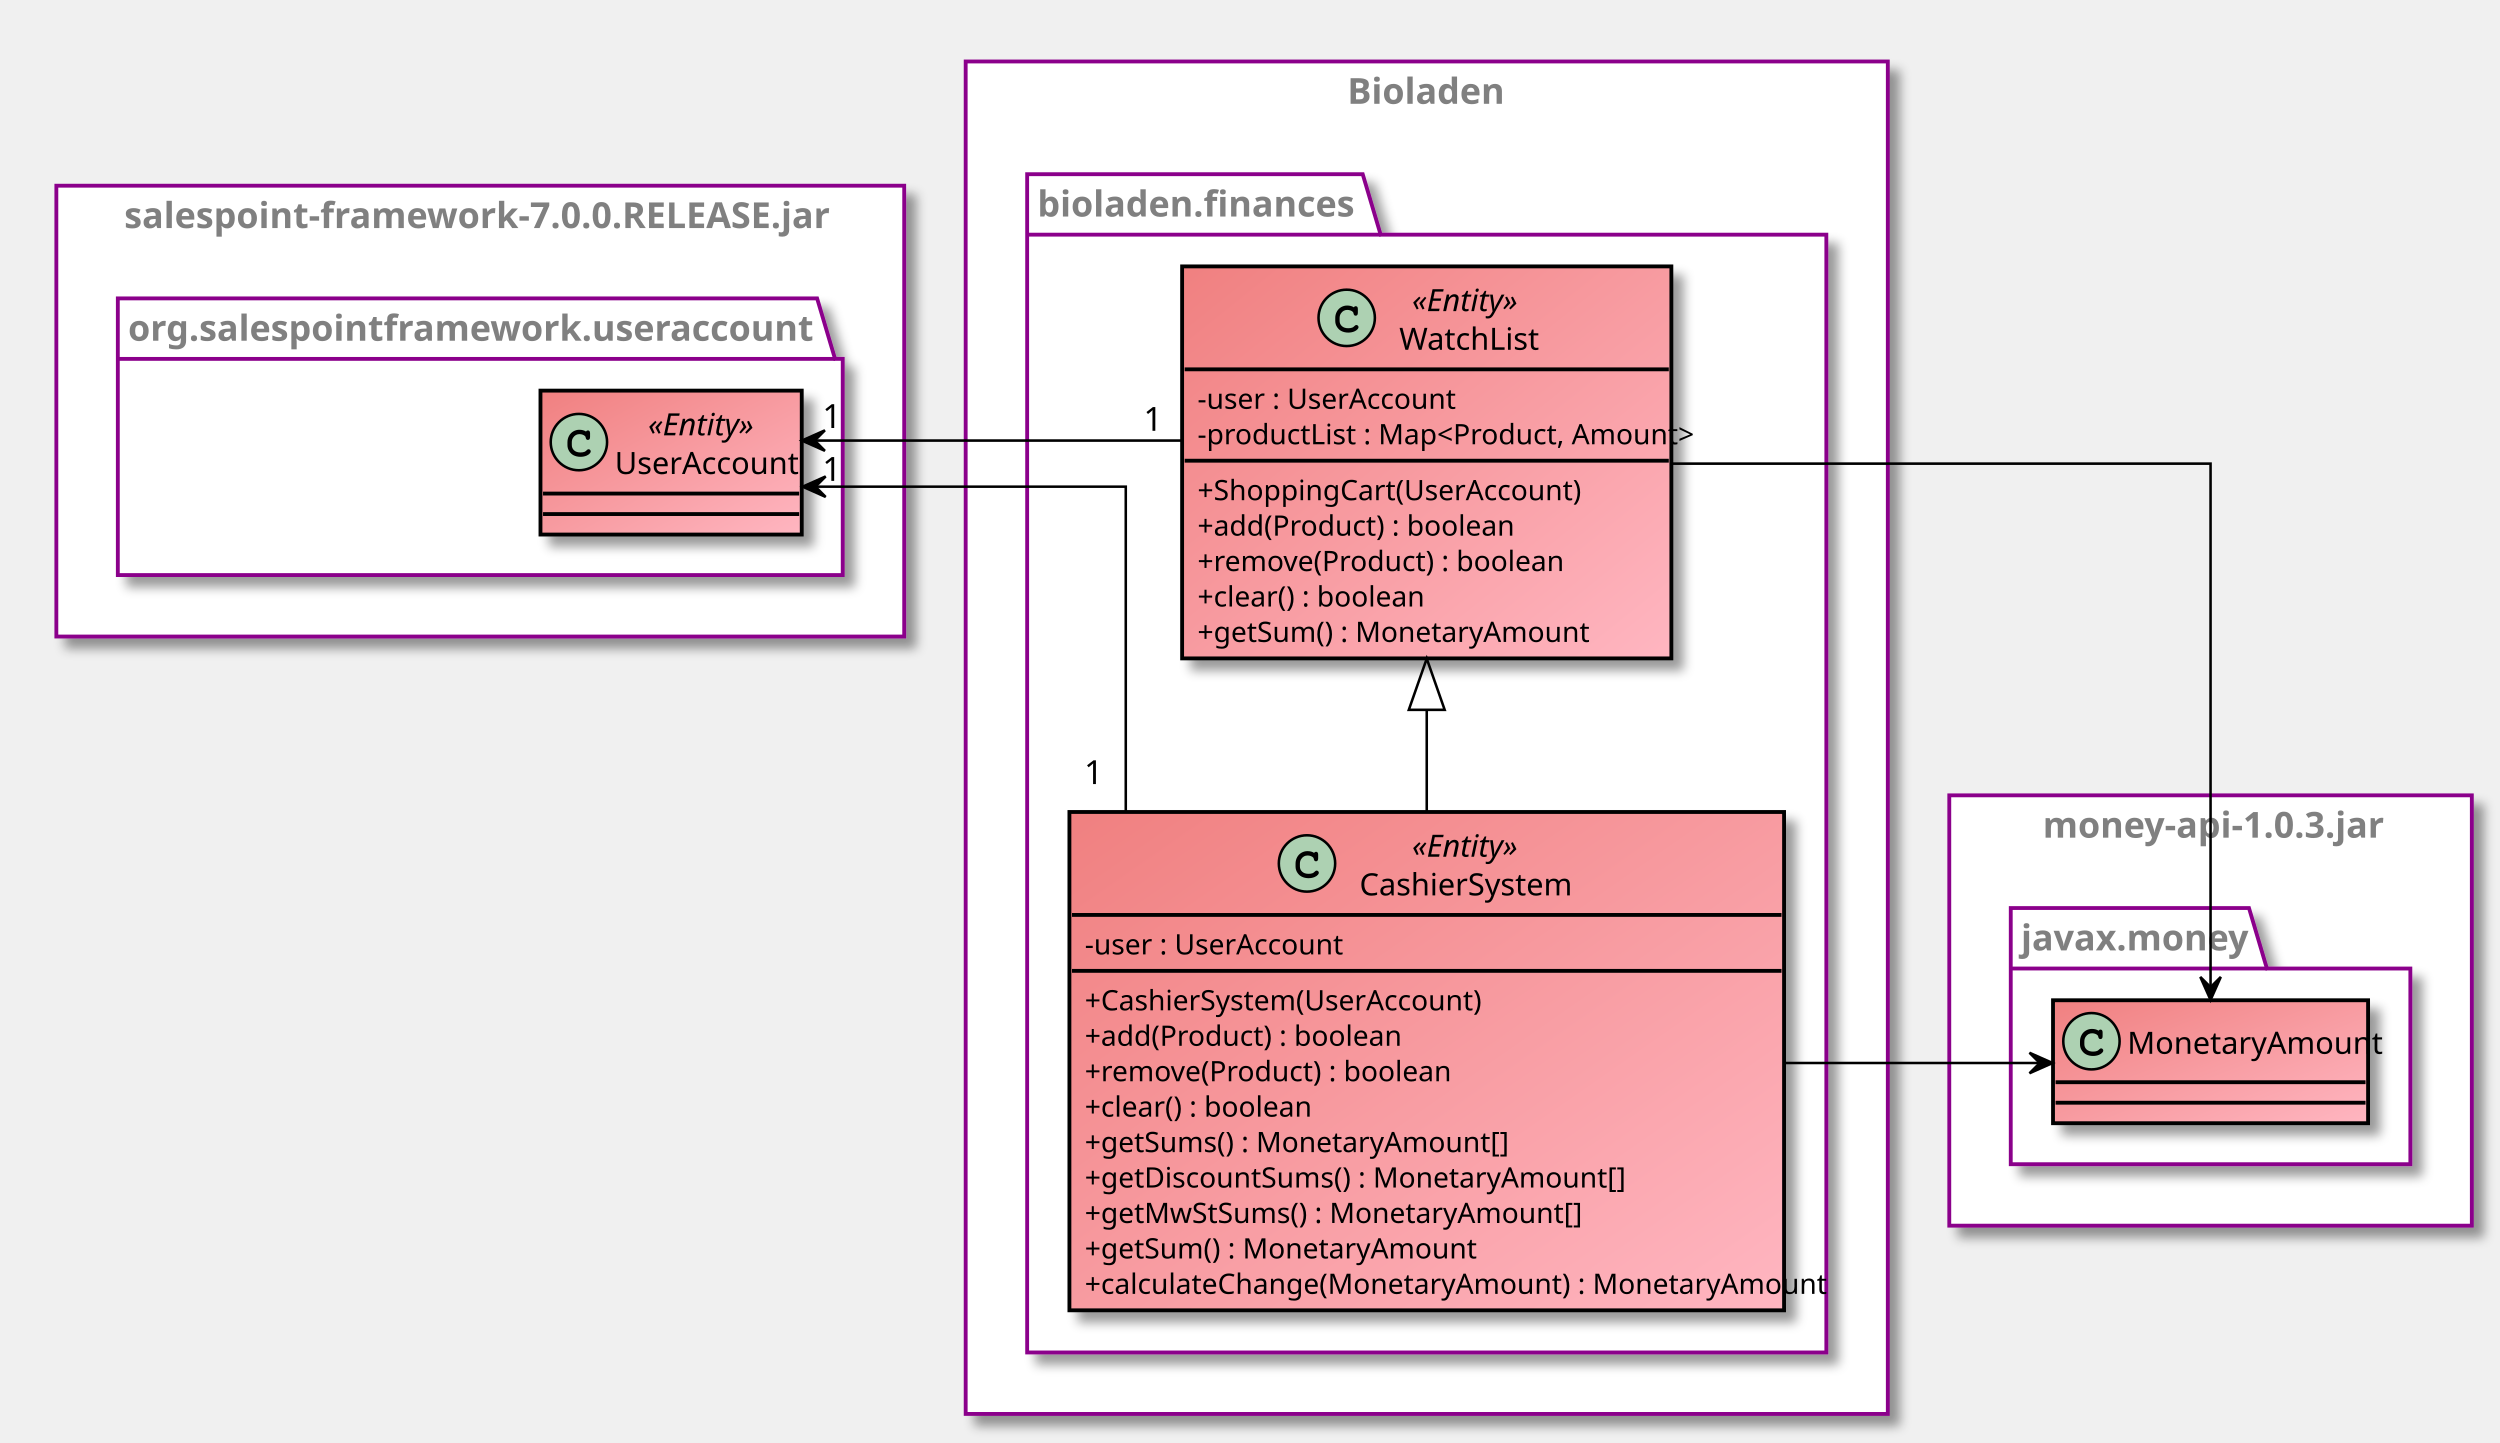
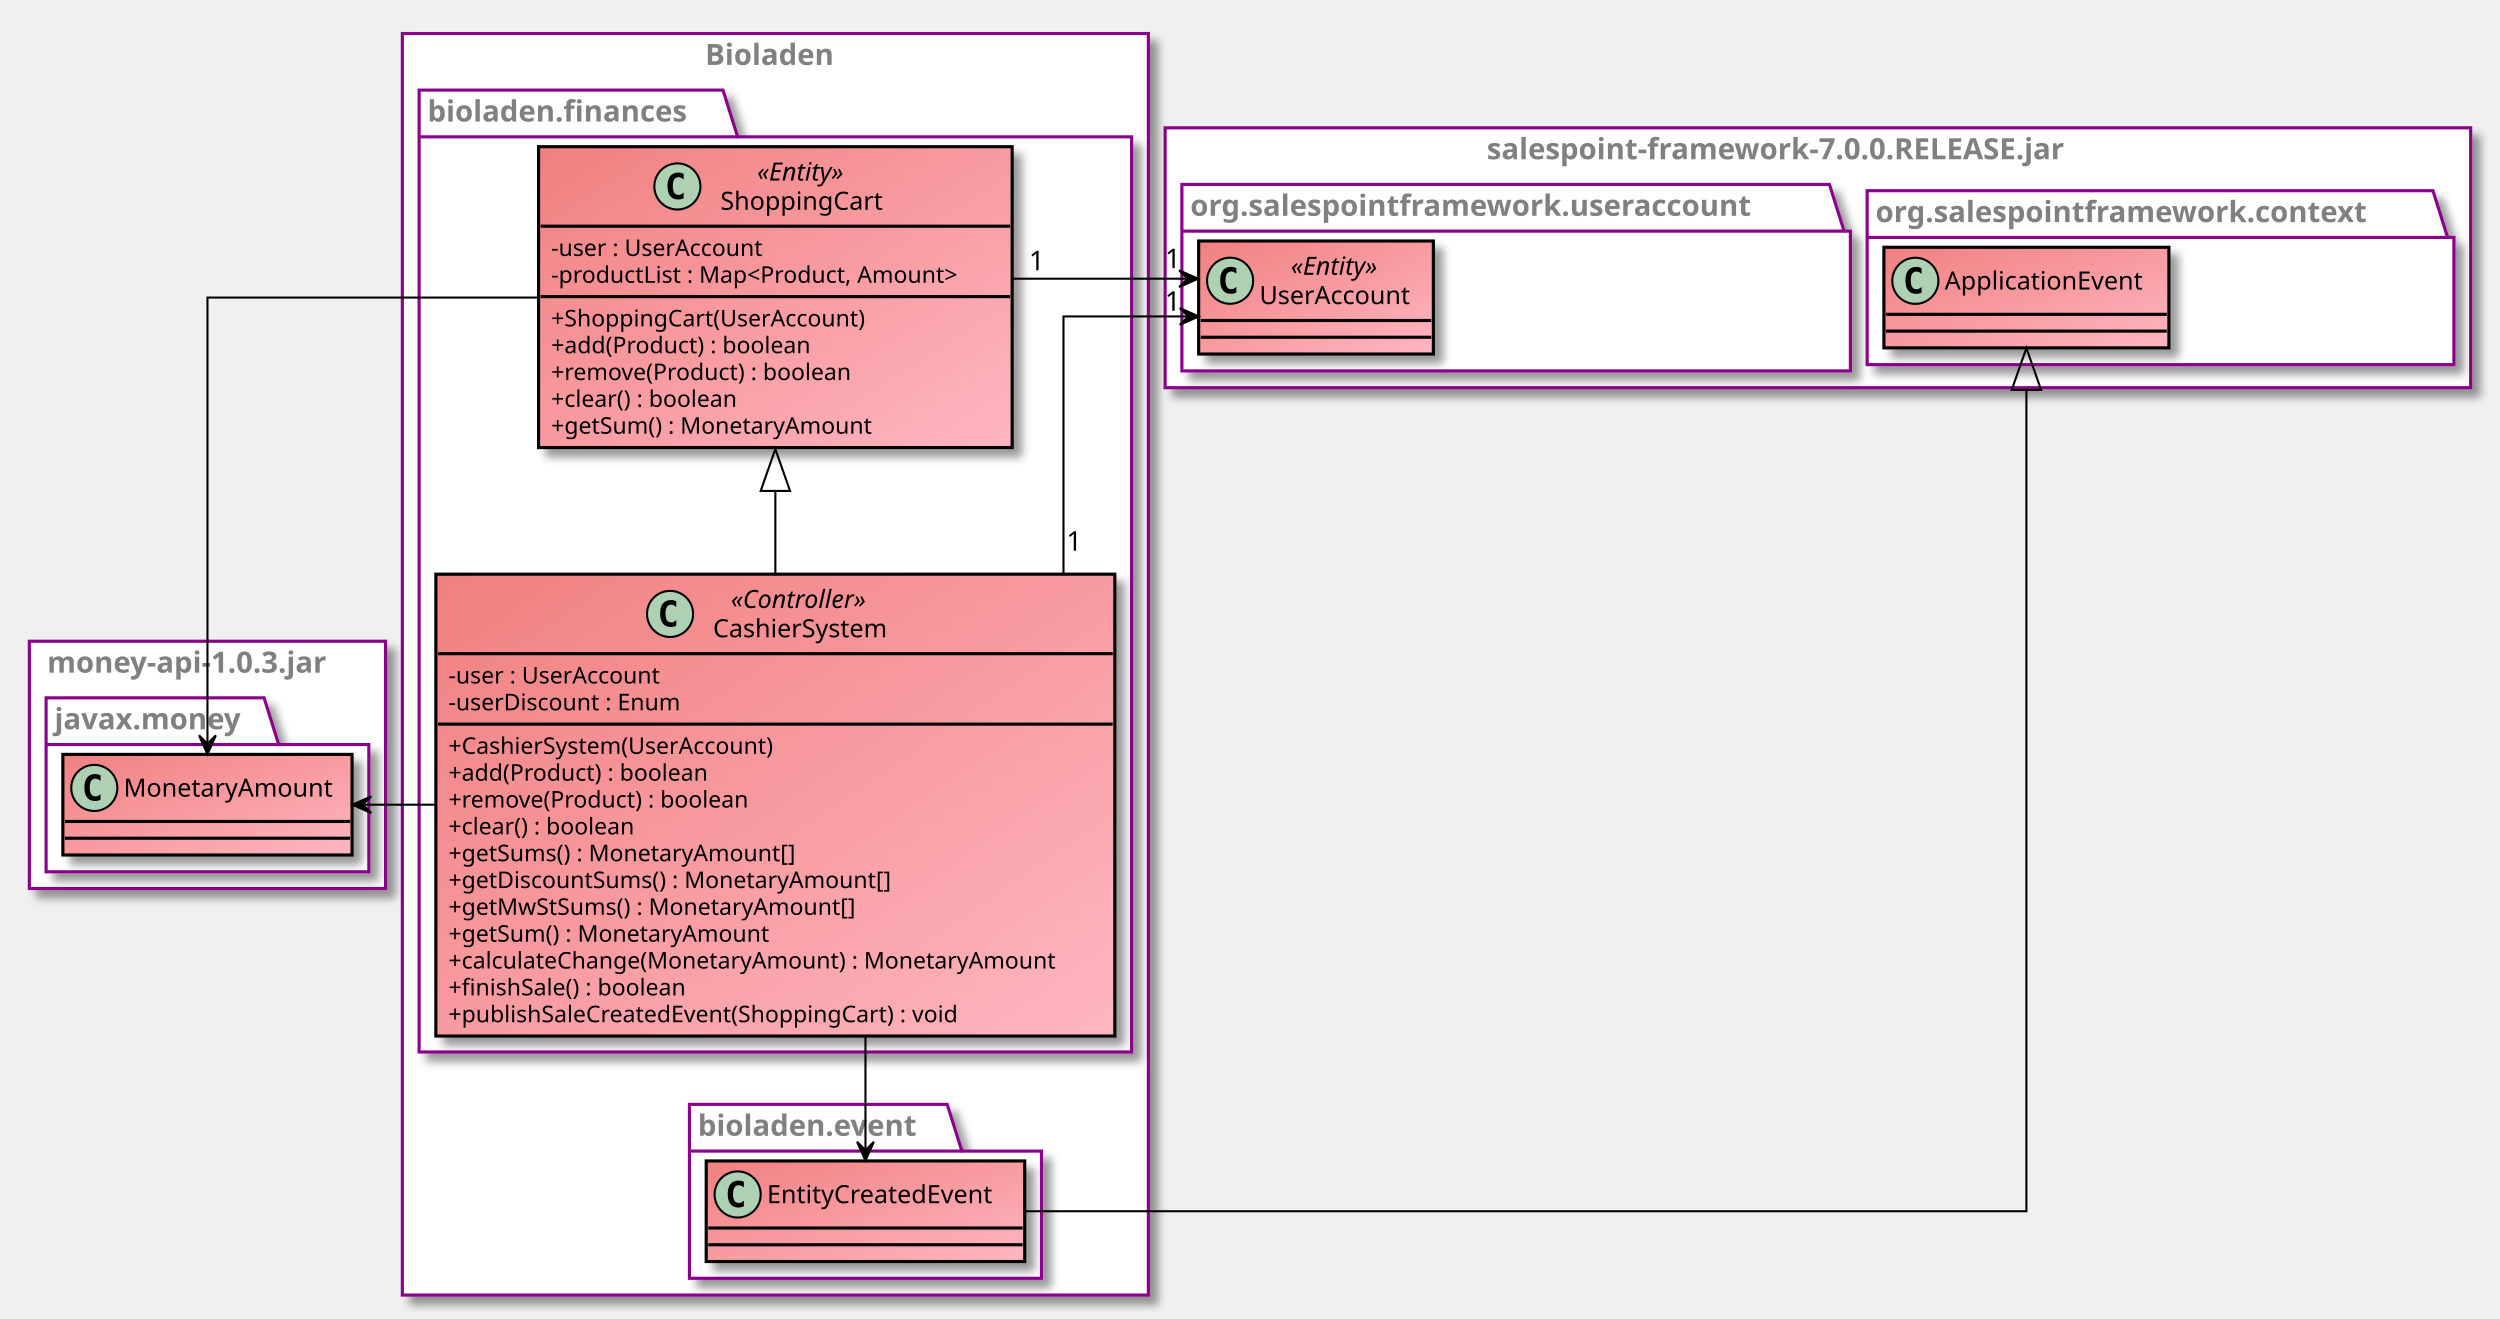
- <svg xmlns="http://www.w3.org/2000/svg" contentScriptType="application/ecmascript" contentStyleType="text/css" height="563px" preserveAspectRatio="none" style="width:976px;height:563px;" version="1.1" viewBox="0 0 976 563" width="976px" zoomAndPan="magnify">
+ <svg xmlns="http://www.w3.org/2000/svg" contentScriptType="application/ecmascript" contentStyleType="text/css" height="629px" preserveAspectRatio="none" style="width:1193px;height:629px;" version="1.1" viewBox="0 0 1193 629" width="1193px" zoomAndPan="magnify">
  <defs>
-     <filter height="300%" id="flthelkgwpim9" width="300%" x="-1" y="-1">
+     <filter height="300%" id="f1gzuunh2lxez5" width="300%" x="-1" y="-1">
      <feGaussianBlur result="blurOut" stdDeviation="2.0" />
      <feColorMatrix in="blurOut" result="blurOut2" type="matrix" values="0 0 0 0 0 0 0 0 0 0 0 0 0 0 0 0 0 0 .4 0" />
      <feOffset dx="4.0" dy="4.0" in="blurOut2" result="blurOut3" />
      <feBlend in="SourceGraphic" in2="blurOut3" mode="normal" />
    </filter>
-     <linearGradient id="glthelkgwpim90" x1="0%" x2="100%" y1="0%" y2="100%">
+     <linearGradient id="g1gzuunh2lxez50" x1="0%" x2="100%" y1="0%" y2="100%">
      <stop offset="0%" stop-color="#F08080" />
      <stop offset="100%" stop-color="#FFB6C1" />
    </linearGradient>
  </defs>
  <g>
-     <rect fill="#FFFFFF" filter="url(#flthelkgwpim9)" height="528" style="stroke: #8B008B; stroke-width: 1.5;" width="360" x="377" y="24" />
-     <text fill="#808080" font-family="sans-serif" font-size="14" font-weight="bold" lengthAdjust="spacingAndGlyphs" textLength="62" x="526" y="40.533">Bioladen</text>
-     <polygon fill="#FFFFFF" filter="url(#flthelkgwpim9)" points="401,68,532,68,539,91.609,713,91.609,713,528,401,528,401,68" style="stroke: #8B008B; stroke-width: 1.5;" />
-     <line style="stroke: #8B008B; stroke-width: 1.5;" x1="401" x2="539" y1="91.609" y2="91.609" />
-     <text fill="#808080" font-family="sans-serif" font-size="14" font-weight="bold" lengthAdjust="spacingAndGlyphs" textLength="125" x="405" y="84.533">bioladen.finances</text>
-     <rect fill="#FFFFFF" filter="url(#flthelkgwpim9)" height="168" style="stroke: #8B008B; stroke-width: 1.5;" width="204" x="761" y="310.5" />
-     <text fill="#808080" font-family="sans-serif" font-size="14" font-weight="bold" lengthAdjust="spacingAndGlyphs" textLength="131" x="797.5" y="327.033">money-api-1.0.3.jar</text>
-     <polygon fill="#FFFFFF" filter="url(#flthelkgwpim9)" points="785,354.5,878,354.5,885,378.109,941,378.109,941,454.5,785,454.5,785,354.5" style="stroke: #8B008B; stroke-width: 1.5;" />
-     <line style="stroke: #8B008B; stroke-width: 1.5;" x1="785" x2="885" y1="378.109" y2="378.109" />
-     <text fill="#808080" font-family="sans-serif" font-size="14" font-weight="bold" lengthAdjust="spacingAndGlyphs" textLength="87" x="789" y="371.033">javax.money</text>
-     <rect fill="#FFFFFF" filter="url(#flthelkgwpim9)" height="176" style="stroke: #8B008B; stroke-width: 1.5;" width="331" x="22" y="72.5" />
-     <text fill="#808080" font-family="sans-serif" font-size="14" font-weight="bold" lengthAdjust="spacingAndGlyphs" textLength="278" x="48.5" y="89.033">salespoint-framework-7.0.0.RELEASE.jar</text>
-     <polygon fill="#FFFFFF" filter="url(#flthelkgwpim9)" points="46,116.5,319,116.5,326,140.109,329,140.109,329,224.5,46,224.5,46,116.5" style="stroke: #8B008B; stroke-width: 1.5;" />
-     <line style="stroke: #8B008B; stroke-width: 1.5;" x1="46" x2="326" y1="140.109" y2="140.109" />
-     <text fill="#808080" font-family="sans-serif" font-size="14" font-weight="bold" lengthAdjust="spacingAndGlyphs" textLength="267" x="50" y="133.033">org.salespointframework.useraccount</text>
-     <rect fill="url(#glthelkgwpim90)" filter="url(#flthelkgwpim9)" height="194.547" id="bioladen.finances.CashierSystem" style="stroke: #000000; stroke-width: 1.5;" width="279" x="417.5" y="317" />
-     <ellipse cx="510.25" cy="337.094" fill="#ADD1B2" rx="11" ry="11" style="stroke: #000000; stroke-width: 1.0;" />
-     <path d="M513.016,332.969 Q513.172,332.75 513.359,332.641 Q513.547,332.531 513.766,332.531 Q514.141,332.531 514.375,332.789 Q514.609,333.047 514.609,333.656 L514.609,335.109 Q514.609,335.719 514.375,335.984 Q514.141,336.25 513.766,336.25 Q513.422,336.25 513.219,336.047 Q513.016,335.859 512.906,335.344 Q512.859,334.984 512.672,334.797 Q512.344,334.422 511.734,334.203 Q511.125,333.984 510.5,333.984 Q509.734,333.984 509.102,334.312 Q508.469,334.641 507.977,335.391 Q507.484,336.141 507.484,337.172 L507.484,338.266 Q507.484,339.5 508.375,340.32 Q509.266,341.141 510.859,341.141 Q511.797,341.141 512.453,340.891 Q512.844,340.734 513.266,340.297 Q513.531,340.031 513.68,339.953 Q513.828,339.875 514.031,339.875 Q514.359,339.875 514.617,340.133 Q514.875,340.391 514.875,340.734 Q514.875,341.078 514.531,341.484 Q514.031,342.062 513.234,342.391 Q512.156,342.844 510.859,342.844 Q509.344,342.844 508.141,342.219 Q507.156,341.719 506.469,340.648 Q505.781,339.578 505.781,338.297 L505.781,337.141 Q505.781,335.812 506.398,334.664 Q507.016,333.516 508.109,332.898 Q509.203,332.281 510.438,332.281 Q511.172,332.281 511.82,332.445 Q512.469,332.609 513.016,332.969 Z " />
-     <text fill="#000000" font-family="sans-serif" font-size="12" font-style="italic" lengthAdjust="spacingAndGlyphs" textLength="44" x="551.25" y="334.457">«Entity»</text>
-     <text fill="#000000" font-family="sans-serif" font-size="12" lengthAdjust="spacingAndGlyphs" textLength="85" x="530.75" y="349.551">CashierSystem</text>
-     <line style="stroke: #000000; stroke-width: 1.5;" x1="418.5" x2="695.5" y1="357.188" y2="357.188" />
-     <text fill="#000000" font-family="sans-serif" font-size="11" lengthAdjust="spacingAndGlyphs" textLength="99" x="423.5" y="372.606">-user : UserAccount</text>
-     <line style="stroke: #000000; stroke-width: 1.5;" x1="418.5" x2="695.5" y1="379.023" y2="379.023" />
-     <text fill="#000000" font-family="sans-serif" font-size="11" lengthAdjust="spacingAndGlyphs" textLength="151" x="423.5" y="394.442">+CashierSystem(UserAccount)</text>
-     <text fill="#000000" font-family="sans-serif" font-size="11" lengthAdjust="spacingAndGlyphs" textLength="116" x="423.5" y="408.278">+add(Product) : boolean</text>
-     <text fill="#000000" font-family="sans-serif" font-size="11" lengthAdjust="spacingAndGlyphs" textLength="134" x="423.5" y="422.114">+remove(Product) : boolean</text>
-     <text fill="#000000" font-family="sans-serif" font-size="11" lengthAdjust="spacingAndGlyphs" textLength="85" x="423.5" y="435.95">+clear() : boolean</text>
-     <text fill="#000000" font-family="sans-serif" font-size="11" lengthAdjust="spacingAndGlyphs" textLength="153" x="423.5" y="449.786">+getSums() : MonetaryAmount[]</text>
-     <text fill="#000000" font-family="sans-serif" font-size="11" lengthAdjust="spacingAndGlyphs" textLength="195" x="423.5" y="463.622">+getDiscountSums() : MonetaryAmount[]</text>
-     <text fill="#000000" font-family="sans-serif" font-size="11" lengthAdjust="spacingAndGlyphs" textLength="181" x="423.5" y="477.458">+getMwStSums() : MonetaryAmount[]</text>
-     <text fill="#000000" font-family="sans-serif" font-size="11" lengthAdjust="spacingAndGlyphs" textLength="141" x="423.5" y="491.294">+getSum() : MonetaryAmount</text>
-     <text fill="#000000" font-family="sans-serif" font-size="11" lengthAdjust="spacingAndGlyphs" textLength="267" x="423.5" y="505.13">+calculateChange(MonetaryAmount) : MonetaryAmount</text>
-     <rect fill="url(#glthelkgwpim90)" filter="url(#flthelkgwpim9)" height="153.039" id="bioladen.finances.WatchList" style="stroke: #000000; stroke-width: 1.5;" width="191" x="461.5" y="104" />
-     <ellipse cx="525.75" cy="124.094" fill="#ADD1B2" rx="11" ry="11" style="stroke: #000000; stroke-width: 1.0;" />
-     <path d="M528.516,119.969 Q528.672,119.75 528.859,119.641 Q529.047,119.531 529.266,119.531 Q529.641,119.531 529.875,119.789 Q530.109,120.047 530.109,120.656 L530.109,122.109 Q530.109,122.719 529.875,122.984 Q529.641,123.25 529.266,123.25 Q528.922,123.25 528.719,123.047 Q528.516,122.859 528.406,122.344 Q528.359,121.984 528.172,121.797 Q527.844,121.422 527.234,121.203 Q526.625,120.984 526,120.984 Q525.234,120.984 524.602,121.312 Q523.969,121.641 523.477,122.391 Q522.984,123.141 522.984,124.172 L522.984,125.266 Q522.984,126.5 523.875,127.32 Q524.766,128.141 526.359,128.141 Q527.297,128.141 527.953,127.891 Q528.344,127.734 528.766,127.297 Q529.031,127.031 529.18,126.953 Q529.328,126.875 529.531,126.875 Q529.859,126.875 530.117,127.133 Q530.375,127.391 530.375,127.734 Q530.375,128.078 530.031,128.484 Q529.531,129.062 528.734,129.391 Q527.656,129.844 526.359,129.844 Q524.844,129.844 523.641,129.219 Q522.656,128.719 521.969,127.648 Q521.281,126.578 521.281,125.297 L521.281,124.141 Q521.281,122.812 521.898,121.664 Q522.516,120.516 523.609,119.898 Q524.703,119.281 525.938,119.281 Q526.672,119.281 527.32,119.445 Q527.969,119.609 528.516,119.969 Z " />
-     <text fill="#000000" font-family="sans-serif" font-size="12" font-style="italic" lengthAdjust="spacingAndGlyphs" textLength="44" x="551.25" y="121.457">«Entity»</text>
-     <text fill="#000000" font-family="sans-serif" font-size="12" lengthAdjust="spacingAndGlyphs" textLength="54" x="546.25" y="136.551">WatchList</text>
-     <line style="stroke: #000000; stroke-width: 1.5;" x1="462.5" x2="651.5" y1="144.188" y2="144.188" />
-     <text fill="#000000" font-family="sans-serif" font-size="11" lengthAdjust="spacingAndGlyphs" textLength="99" x="467.5" y="159.606">-user : UserAccount</text>
-     <text fill="#000000" font-family="sans-serif" font-size="11" lengthAdjust="spacingAndGlyphs" textLength="179" x="467.5" y="173.442">-productList : Map&lt;Product, Amount&gt;</text>
-     <line style="stroke: #000000; stroke-width: 1.5;" x1="462.5" x2="651.5" y1="179.859" y2="179.859" />
-     <text fill="#000000" font-family="sans-serif" font-size="11" lengthAdjust="spacingAndGlyphs" textLength="143" x="467.5" y="195.278">+ShoppingCart(UserAccount)</text>
-     <text fill="#000000" font-family="sans-serif" font-size="11" lengthAdjust="spacingAndGlyphs" textLength="116" x="467.5" y="209.114">+add(Product) : boolean</text>
-     <text fill="#000000" font-family="sans-serif" font-size="11" lengthAdjust="spacingAndGlyphs" textLength="134" x="467.5" y="222.95">+remove(Product) : boolean</text>
-     <text fill="#000000" font-family="sans-serif" font-size="11" lengthAdjust="spacingAndGlyphs" textLength="85" x="467.5" y="236.786">+clear() : boolean</text>
-     <text fill="#000000" font-family="sans-serif" font-size="11" lengthAdjust="spacingAndGlyphs" textLength="141" x="467.5" y="250.622">+getSum() : MonetaryAmount</text>
-     <rect fill="url(#glthelkgwpim90)" filter="url(#flthelkgwpim9)" height="48" id="javax.money.MonetaryAmount" style="stroke: #000000; stroke-width: 1.5;" width="123" x="801.5" y="390.5" />
-     <ellipse cx="816.5" cy="406.5" fill="#ADD1B2" rx="11" ry="11" style="stroke: #000000; stroke-width: 1.0;" />
-     <path d="M819.266,402.375 Q819.422,402.156 819.609,402.047 Q819.797,401.938 820.016,401.938 Q820.391,401.938 820.625,402.195 Q820.859,402.453 820.859,403.062 L820.859,404.516 Q820.859,405.125 820.625,405.391 Q820.391,405.656 820.016,405.656 Q819.672,405.656 819.469,405.453 Q819.266,405.266 819.156,404.75 Q819.109,404.391 818.922,404.203 Q818.594,403.828 817.984,403.609 Q817.375,403.391 816.75,403.391 Q815.984,403.391 815.352,403.719 Q814.719,404.047 814.227,404.797 Q813.734,405.547 813.734,406.578 L813.734,407.672 Q813.734,408.906 814.625,409.727 Q815.516,410.547 817.109,410.547 Q818.047,410.547 818.703,410.297 Q819.094,410.141 819.516,409.703 Q819.781,409.438 819.93,409.359 Q820.078,409.281 820.281,409.281 Q820.609,409.281 820.867,409.539 Q821.125,409.797 821.125,410.141 Q821.125,410.484 820.781,410.891 Q820.281,411.469 819.484,411.797 Q818.406,412.25 817.109,412.25 Q815.594,412.25 814.391,411.625 Q813.406,411.125 812.719,410.055 Q812.031,408.984 812.031,407.703 L812.031,406.547 Q812.031,405.219 812.648,404.07 Q813.266,402.922 814.359,402.305 Q815.453,401.688 816.688,401.688 Q817.422,401.688 818.07,401.852 Q818.719,402.016 819.266,402.375 Z " />
-     <text fill="#000000" font-family="sans-serif" font-size="12" lengthAdjust="spacingAndGlyphs" textLength="91" x="830.5" y="411.41">MonetaryAmount</text>
-     <line style="stroke: #000000; stroke-width: 1.5;" x1="802.5" x2="923.5" y1="422.5" y2="422.5" />
-     <line style="stroke: #000000; stroke-width: 1.5;" x1="802.5" x2="923.5" y1="430.5" y2="430.5" />
-     <rect fill="url(#glthelkgwpim90)" filter="url(#flthelkgwpim9)" height="56.188" id="org.salespointframework.useraccount.UserAccount" style="stroke: #000000; stroke-width: 1.5;" width="102" x="211" y="152.5" />
-     <ellipse cx="226" cy="172.594" fill="#ADD1B2" rx="11" ry="11" style="stroke: #000000; stroke-width: 1.0;" />
-     <path d="M228.766,168.469 Q228.922,168.25 229.109,168.141 Q229.297,168.031 229.516,168.031 Q229.891,168.031 230.125,168.289 Q230.359,168.547 230.359,169.156 L230.359,170.609 Q230.359,171.219 230.125,171.484 Q229.891,171.75 229.516,171.75 Q229.172,171.75 228.969,171.547 Q228.766,171.359 228.656,170.844 Q228.609,170.484 228.422,170.297 Q228.094,169.922 227.484,169.703 Q226.875,169.484 226.25,169.484 Q225.484,169.484 224.852,169.812 Q224.219,170.141 223.727,170.891 Q223.234,171.641 223.234,172.672 L223.234,173.766 Q223.234,175 224.125,175.82 Q225.016,176.641 226.609,176.641 Q227.547,176.641 228.203,176.391 Q228.594,176.234 229.016,175.797 Q229.281,175.531 229.43,175.453 Q229.578,175.375 229.781,175.375 Q230.109,175.375 230.367,175.633 Q230.625,175.891 230.625,176.234 Q230.625,176.578 230.281,176.984 Q229.781,177.562 228.984,177.891 Q227.906,178.344 226.609,178.344 Q225.094,178.344 223.891,177.719 Q222.906,177.219 222.219,176.148 Q221.531,175.078 221.531,173.797 L221.531,172.641 Q221.531,171.312 222.148,170.164 Q222.766,169.016 223.859,168.398 Q224.953,167.781 226.188,167.781 Q226.922,167.781 227.57,167.945 Q228.219,168.109 228.766,168.469 Z " />
-     <text fill="#000000" font-family="sans-serif" font-size="12" font-style="italic" lengthAdjust="spacingAndGlyphs" textLength="44" x="253" y="169.957">«Entity»</text>
-     <text fill="#000000" font-family="sans-serif" font-size="12" lengthAdjust="spacingAndGlyphs" textLength="70" x="240" y="185.051">UserAccount</text>
-     <line style="stroke: #000000; stroke-width: 1.5;" x1="212" x2="312" y1="192.688" y2="192.688" />
-     <line style="stroke: #000000; stroke-width: 1.5;" x1="212" x2="312" y1="200.688" y2="200.688" />
-     <path d="M557,277.12 C557,277.12 557,316.793 557,316.793 " fill="none" id="bioladen.finances.WatchList-bioladen.finances.CashierSystem" style="stroke: #000000; stroke-width: 1.0;" />
-     <polygon fill="none" points="550,277.12,557,257.12,564,277.12,550,277.12" style="stroke: #000000; stroke-width: 1.0;" />
-     <path d="M696.568,415 C696.568,415 796.317,415 796.317,415 " fill="none" id="bioladen.finances.CashierSystem-javax.money.MonetaryAmount" style="stroke: #000000; stroke-width: 1.0;" />
-     <polygon fill="#000000" points="801.317,415,792.317,411,796.317,415,792.317,419,801.317,415" style="stroke: #000000; stroke-width: 1.0;" />
-     <path d="M652.562,181 C742.346,181 863,181 863,181 C863,181 863,385.391 863,385.391 " fill="none" id="bioladen.finances.WatchList-javax.money.MonetaryAmount" style="stroke: #000000; stroke-width: 1.0;" />
-     <polygon fill="#000000" points="863,390.391,867,381.391,863,385.391,859,381.391,863,390.391" style="stroke: #000000; stroke-width: 1.0;" />
-     <path d="M318.048,172 C318.048,172 461.329,172 461.329,172 " fill="none" id="org.salespointframework.useraccount.UserAccount-bioladen.finances.WatchList" style="stroke: #000000; stroke-width: 1.0;" />
-     <polygon fill="#000000" points="313.048,172,322.048,176,318.048,172,322.048,168,313.048,172" style="stroke: #000000; stroke-width: 1.0;" />
-     <text fill="#000000" font-family="sans-serif" font-size="13" lengthAdjust="spacingAndGlyphs" textLength="7" x="321.06" y="167.084">1</text>
-     <text fill="#000000" font-family="sans-serif" font-size="13" lengthAdjust="spacingAndGlyphs" textLength="7" x="446.426" y="168.193">1</text>
-     <path d="M318.34,190 C318.34,190 439.5,190 439.5,190 C439.5,190 439.5,256.186 439.5,316.684 " fill="none" id="org.salespointframework.useraccount.UserAccount-bioladen.finances.CashierSystem" style="stroke: #000000; stroke-width: 1.0;" />
-     <polygon fill="#000000" points="313.34,190,322.34,194,318.34,190,322.34,186,313.34,190" style="stroke: #000000; stroke-width: 1.0;" />
-     <text fill="#000000" font-family="sans-serif" font-size="13" lengthAdjust="spacingAndGlyphs" textLength="7" x="321.052" y="187.718">1</text>
-     <text fill="#000000" font-family="sans-serif" font-size="13" lengthAdjust="spacingAndGlyphs" textLength="7" x="423.236" y="306.108">1</text>
+     <rect fill="#FFFFFF" filter="url(#f1gzuunh2lxez5)" height="602" style="stroke: #8B008B; stroke-width: 1.5;" width="356" x="192" y="16" />
+     <text fill="#808080" font-family="sans-serif" font-size="14" font-weight="bold" lengthAdjust="spacingAndGlyphs" textLength="67" x="336.5" y="30.995">Bioladen</text>
+     <polygon fill="#FFFFFF" filter="url(#f1gzuunh2lxez5)" points="200,43,345,43,352,65.297,540,65.297,540,502,200,502,200,43" style="stroke: #8B008B; stroke-width: 1.5;" />
+     <line style="stroke: #8B008B; stroke-width: 1.5;" x1="200" x2="352" y1="65.297" y2="65.297" />
+     <text fill="#808080" font-family="sans-serif" font-size="14" font-weight="bold" lengthAdjust="spacingAndGlyphs" textLength="139" x="204" y="57.995">bioladen.finances</text>
+     <polygon fill="#FFFFFF" filter="url(#f1gzuunh2lxez5)" points="329,527,452,527,459,549.297,497,549.297,497,610,329,610,329,527" style="stroke: #8B008B; stroke-width: 1.5;" />
+     <line style="stroke: #8B008B; stroke-width: 1.5;" x1="329" x2="459" y1="549.297" y2="549.297" />
+     <text fill="#808080" font-family="sans-serif" font-size="14" font-weight="bold" lengthAdjust="spacingAndGlyphs" textLength="117" x="333" y="541.995">bioladen.event</text>
+     <rect fill="#FFFFFF" filter="url(#f1gzuunh2lxez5)" height="118" style="stroke: #8B008B; stroke-width: 1.5;" width="170" x="14" y="306" />
+     <text fill="#808080" font-family="sans-serif" font-size="14" font-weight="bold" lengthAdjust="spacingAndGlyphs" textLength="153" x="22.5" y="320.995">money-api-1.0.3.jar</text>
+     <polygon fill="#FFFFFF" filter="url(#f1gzuunh2lxez5)" points="22,333,126,333,133,355.297,176,355.297,176,416,22,416,22,333" style="stroke: #8B008B; stroke-width: 1.5;" />
+     <line style="stroke: #8B008B; stroke-width: 1.5;" x1="22" x2="133" y1="355.297" y2="355.297" />
+     <text fill="#808080" font-family="sans-serif" font-size="14" font-weight="bold" lengthAdjust="spacingAndGlyphs" textLength="98" x="26" y="347.995">javax.money</text>
+     <rect fill="#FFFFFF" filter="url(#f1gzuunh2lxez5)" height="124" style="stroke: #8B008B; stroke-width: 1.5;" width="623" x="556" y="61" />
+     <text fill="#808080" font-family="sans-serif" font-size="14" font-weight="bold" lengthAdjust="spacingAndGlyphs" textLength="316" x="709.5" y="75.995">salespoint-framework-7.0.0.RELEASE.jar</text>
+     <polygon fill="#FFFFFF" filter="url(#f1gzuunh2lxez5)" points="564,88,873,88,880,110.297,883,110.297,883,177,564,177,564,88" style="stroke: #8B008B; stroke-width: 1.5;" />
+     <line style="stroke: #8B008B; stroke-width: 1.5;" x1="564" x2="880" y1="110.297" y2="110.297" />
+     <text fill="#808080" font-family="sans-serif" font-size="14" font-weight="bold" lengthAdjust="spacingAndGlyphs" textLength="303" x="568" y="102.995">org.salespointframework.useraccount</text>
+     <polygon fill="#FFFFFF" filter="url(#f1gzuunh2lxez5)" points="891,91,1161,91,1168,113.297,1171,113.297,1171,174,891,174,891,91" style="stroke: #8B008B; stroke-width: 1.5;" />
+     <line style="stroke: #8B008B; stroke-width: 1.5;" x1="891" x2="1168" y1="113.297" y2="113.297" />
+     <text fill="#808080" font-family="sans-serif" font-size="14" font-weight="bold" lengthAdjust="spacingAndGlyphs" textLength="264" x="895" y="105.995">org.salespointframework.context</text>
+     <rect fill="url(#g1gzuunh2lxez50)" filter="url(#f1gzuunh2lxez5)" height="220.398" id="bioladen.finances.CashierSystem" style="stroke: #000000; stroke-width: 1.5;" width="324" x="208" y="274" />
+     <ellipse cx="319.75" cy="292.969" fill="#ADD1B2" rx="11" ry="11" style="stroke: #000000; stroke-width: 1.0;" />
+     <path d="M322.719,298.609 Q322.141,298.906 321.5,299.047 Q320.859,299.203 320.156,299.203 Q317.656,299.203 316.328,297.562 Q315.016,295.906 315.016,292.781 Q315.016,289.656 316.328,288 Q317.656,286.344 320.156,286.344 Q320.859,286.344 321.5,286.5 Q322.156,286.656 322.719,286.953 L322.719,289.672 Q322.094,289.094 321.5,288.828 Q320.906,288.547 320.281,288.547 Q318.938,288.547 318.25,289.625 Q317.562,290.688 317.562,292.781 Q317.562,294.875 318.25,295.953 Q318.938,297.016 320.281,297.016 Q320.906,297.016 321.5,296.75 Q322.094,296.469 322.719,295.891 L322.719,298.609 Z " />
+     <text fill="#000000" font-family="sans-serif" font-size="12" font-style="italic" lengthAdjust="spacingAndGlyphs" textLength="75" x="348.75" y="290.139">«Controller»</text>
+     <text fill="#000000" font-family="sans-serif" font-size="12" lengthAdjust="spacingAndGlyphs" textLength="92" x="340.25" y="304.107">CashierSystem</text>
+     <line style="stroke: #000000; stroke-width: 1.5;" x1="209" x2="531" y1="311.938" y2="311.938" />
+     <text fill="#000000" font-family="sans-serif" font-size="11" lengthAdjust="spacingAndGlyphs" textLength="113" x="214" y="326.148">-user : UserAccount</text>
+     <text fill="#000000" font-family="sans-serif" font-size="11" lengthAdjust="spacingAndGlyphs" textLength="123" x="214" y="338.953">-userDiscount : Enum</text>
+     <line style="stroke: #000000; stroke-width: 1.5;" x1="209" x2="531" y1="345.547" y2="345.547" />
+     <text fill="#000000" font-family="sans-serif" font-size="11" lengthAdjust="spacingAndGlyphs" textLength="175" x="214" y="359.757">+CashierSystem(UserAccount)</text>
+     <text fill="#000000" font-family="sans-serif" font-size="11" lengthAdjust="spacingAndGlyphs" textLength="138" x="214" y="372.562">+add(Product) : boolean</text>
+     <text fill="#000000" font-family="sans-serif" font-size="11" lengthAdjust="spacingAndGlyphs" textLength="160" x="214" y="385.367">+remove(Product) : boolean</text>
+     <text fill="#000000" font-family="sans-serif" font-size="11" lengthAdjust="spacingAndGlyphs" textLength="102" x="214" y="398.171">+clear() : boolean</text>
+     <text fill="#000000" font-family="sans-serif" font-size="11" lengthAdjust="spacingAndGlyphs" textLength="183" x="214" y="410.976">+getSums() : MonetaryAmount[]</text>
+     <text fill="#000000" font-family="sans-serif" font-size="11" lengthAdjust="spacingAndGlyphs" textLength="232" x="214" y="423.781">+getDiscountSums() : MonetaryAmount[]</text>
+     <text fill="#000000" font-family="sans-serif" font-size="11" lengthAdjust="spacingAndGlyphs" textLength="213" x="214" y="436.585">+getMwStSums() : MonetaryAmount[]</text>
+     <text fill="#000000" font-family="sans-serif" font-size="11" lengthAdjust="spacingAndGlyphs" textLength="168" x="214" y="449.39">+getSum() : MonetaryAmount</text>
+     <text fill="#000000" font-family="sans-serif" font-size="11" lengthAdjust="spacingAndGlyphs" textLength="312" x="214" y="462.195">+calculateChange(MonetaryAmount) : MonetaryAmount</text>
+     <text fill="#000000" font-family="sans-serif" font-size="11" lengthAdjust="spacingAndGlyphs" textLength="130" x="214" y="475">+finishSale() : boolean</text>
+     <text fill="#000000" font-family="sans-serif" font-size="11" lengthAdjust="spacingAndGlyphs" textLength="271" x="214" y="487.804">+publishSaleCreatedEvent(ShoppingCart) : void</text>
+     <rect fill="url(#g1gzuunh2lxez50)" filter="url(#f1gzuunh2lxez5)" height="143.57" id="bioladen.finances.ShoppingCart" style="stroke: #000000; stroke-width: 1.5;" width="226" x="257" y="70" />
+     <ellipse cx="323.25" cy="88.969" fill="#ADD1B2" rx="11" ry="11" style="stroke: #000000; stroke-width: 1.0;" />
+     <path d="M326.219,94.609 Q325.641,94.906 325,95.047 Q324.359,95.203 323.656,95.203 Q321.156,95.203 319.828,93.562 Q318.516,91.906 318.516,88.781 Q318.516,85.656 319.828,84 Q321.156,82.344 323.656,82.344 Q324.359,82.344 325,82.5 Q325.656,82.656 326.219,82.953 L326.219,85.672 Q325.594,85.094 325,84.828 Q324.406,84.547 323.781,84.547 Q322.438,84.547 321.75,85.625 Q321.062,86.688 321.062,88.781 Q321.062,90.875 321.75,91.953 Q322.438,93.016 323.781,93.016 Q324.406,93.016 325,92.75 Q325.594,92.469 326.219,91.891 L326.219,94.609 Z " />
+     <text fill="#000000" font-family="sans-serif" font-size="12" font-style="italic" lengthAdjust="spacingAndGlyphs" textLength="50" x="361.25" y="86.139">«Entity»</text>
+     <text fill="#000000" font-family="sans-serif" font-size="12" lengthAdjust="spacingAndGlyphs" textLength="85" x="343.75" y="100.107">ShoppingCart</text>
+     <line style="stroke: #000000; stroke-width: 1.5;" x1="258" x2="482" y1="107.938" y2="107.938" />
+     <text fill="#000000" font-family="sans-serif" font-size="11" lengthAdjust="spacingAndGlyphs" textLength="113" x="263" y="122.148">-user : UserAccount</text>
+     <text fill="#000000" font-family="sans-serif" font-size="11" lengthAdjust="spacingAndGlyphs" textLength="214" x="263" y="134.953">-productList : Map&lt;Product, Amount&gt;</text>
+     <line style="stroke: #000000; stroke-width: 1.5;" x1="258" x2="482" y1="141.547" y2="141.547" />
+     <text fill="#000000" font-family="sans-serif" font-size="11" lengthAdjust="spacingAndGlyphs" textLength="165" x="263" y="155.757">+ShoppingCart(UserAccount)</text>
+     <text fill="#000000" font-family="sans-serif" font-size="11" lengthAdjust="spacingAndGlyphs" textLength="138" x="263" y="168.562">+add(Product) : boolean</text>
+     <text fill="#000000" font-family="sans-serif" font-size="11" lengthAdjust="spacingAndGlyphs" textLength="160" x="263" y="181.367">+remove(Product) : boolean</text>
+     <text fill="#000000" font-family="sans-serif" font-size="11" lengthAdjust="spacingAndGlyphs" textLength="102" x="263" y="194.171">+clear() : boolean</text>
+     <text fill="#000000" font-family="sans-serif" font-size="11" lengthAdjust="spacingAndGlyphs" textLength="168" x="263" y="206.976">+getSum() : MonetaryAmount</text>
+     <rect fill="url(#g1gzuunh2lxez50)" filter="url(#f1gzuunh2lxez5)" height="48" id="bioladen.event.EntityCreatedEvent" style="stroke: #000000; stroke-width: 1.5;" width="152" x="337" y="554" />
+     <ellipse cx="352" cy="570" fill="#ADD1B2" rx="11" ry="11" style="stroke: #000000; stroke-width: 1.0;" />
+     <path d="M354.969,575.641 Q354.391,575.938 353.75,576.078 Q353.109,576.234 352.406,576.234 Q349.906,576.234 348.578,574.594 Q347.266,572.938 347.266,569.812 Q347.266,566.688 348.578,565.031 Q349.906,563.375 352.406,563.375 Q353.109,563.375 353.75,563.531 Q354.406,563.688 354.969,563.984 L354.969,566.703 Q354.344,566.125 353.75,565.859 Q353.156,565.578 352.531,565.578 Q351.188,565.578 350.5,566.656 Q349.812,567.719 349.812,569.812 Q349.812,571.906 350.5,572.984 Q351.188,574.047 352.531,574.047 Q353.156,574.047 353.75,573.781 Q354.344,573.5 354.969,572.922 L354.969,575.641 Z " />
+     <text fill="#000000" font-family="sans-serif" font-size="12" lengthAdjust="spacingAndGlyphs" textLength="120" x="366" y="574.154">EntityCreatedEvent</text>
+     <line style="stroke: #000000; stroke-width: 1.5;" x1="338" x2="488" y1="586" y2="586" />
+     <line style="stroke: #000000; stroke-width: 1.5;" x1="338" x2="488" y1="594" y2="594" />
+     <rect fill="url(#g1gzuunh2lxez50)" filter="url(#f1gzuunh2lxez5)" height="48" id="javax.money.MonetaryAmount" style="stroke: #000000; stroke-width: 1.5;" width="138" x="30" y="360" />
+     <ellipse cx="45" cy="376" fill="#ADD1B2" rx="11" ry="11" style="stroke: #000000; stroke-width: 1.0;" />
+     <path d="M47.969,381.641 Q47.391,381.938 46.75,382.078 Q46.109,382.234 45.406,382.234 Q42.906,382.234 41.578,380.594 Q40.266,378.938 40.266,375.812 Q40.266,372.688 41.578,371.031 Q42.906,369.375 45.406,369.375 Q46.109,369.375 46.75,369.531 Q47.406,369.688 47.969,369.984 L47.969,372.703 Q47.344,372.125 46.75,371.859 Q46.156,371.578 45.531,371.578 Q44.188,371.578 43.5,372.656 Q42.812,373.719 42.812,375.812 Q42.812,377.906 43.5,378.984 Q44.188,380.047 45.531,380.047 Q46.156,380.047 46.75,379.781 Q47.344,379.5 47.969,378.922 L47.969,381.641 Z " />
+     <text fill="#000000" font-family="sans-serif" font-size="12" lengthAdjust="spacingAndGlyphs" textLength="106" x="59" y="380.154">MonetaryAmount</text>
+     <line style="stroke: #000000; stroke-width: 1.5;" x1="31" x2="167" y1="392" y2="392" />
+     <line style="stroke: #000000; stroke-width: 1.5;" x1="31" x2="167" y1="400" y2="400" />
+     <rect fill="url(#g1gzuunh2lxez50)" filter="url(#f1gzuunh2lxez5)" height="53.938" id="org.salespointframework.useraccount.UserAccount" style="stroke: #000000; stroke-width: 1.5;" width="112" x="572" y="115" />
+     <ellipse cx="587" cy="133.969" fill="#ADD1B2" rx="11" ry="11" style="stroke: #000000; stroke-width: 1.0;" />
+     <path d="M589.969,139.609 Q589.391,139.906 588.75,140.047 Q588.109,140.203 587.406,140.203 Q584.906,140.203 583.578,138.562 Q582.266,136.906 582.266,133.781 Q582.266,130.656 583.578,129 Q584.906,127.344 587.406,127.344 Q588.109,127.344 588.75,127.5 Q589.406,127.656 589.969,127.953 L589.969,130.672 Q589.344,130.094 588.75,129.828 Q588.156,129.547 587.531,129.547 Q586.188,129.547 585.5,130.625 Q584.812,131.688 584.812,133.781 Q584.812,135.875 585.5,136.953 Q586.188,138.016 587.531,138.016 Q588.156,138.016 588.75,137.75 Q589.344,137.469 589.969,136.891 L589.969,139.609 Z " />
+     <text fill="#000000" font-family="sans-serif" font-size="12" font-style="italic" lengthAdjust="spacingAndGlyphs" textLength="50" x="616" y="131.139">«Entity»</text>
+     <text fill="#000000" font-family="sans-serif" font-size="12" lengthAdjust="spacingAndGlyphs" textLength="80" x="601" y="145.107">UserAccount</text>
+     <line style="stroke: #000000; stroke-width: 1.5;" x1="573" x2="683" y1="152.938" y2="152.938" />
+     <line style="stroke: #000000; stroke-width: 1.5;" x1="573" x2="683" y1="160.938" y2="160.938" />
+     <rect fill="url(#g1gzuunh2lxez50)" filter="url(#f1gzuunh2lxez5)" height="48" id="org.salespointframework.context.ApplicationEvent" style="stroke: #000000; stroke-width: 1.5;" width="136" x="899" y="118" />
+     <ellipse cx="914" cy="134" fill="#ADD1B2" rx="11" ry="11" style="stroke: #000000; stroke-width: 1.0;" />
+     <path d="M916.969,139.641 Q916.391,139.938 915.75,140.078 Q915.109,140.234 914.406,140.234 Q911.906,140.234 910.578,138.594 Q909.266,136.938 909.266,133.812 Q909.266,130.688 910.578,129.031 Q911.906,127.375 914.406,127.375 Q915.109,127.375 915.75,127.531 Q916.406,127.688 916.969,127.984 L916.969,130.703 Q916.344,130.125 915.75,129.859 Q915.156,129.578 914.531,129.578 Q913.188,129.578 912.5,130.656 Q911.812,131.719 911.812,133.812 Q911.812,135.906 912.5,136.984 Q913.188,138.047 914.531,138.047 Q915.156,138.047 915.75,137.781 Q916.344,137.5 916.969,136.922 L916.969,139.641 Z " />
+     <text fill="#000000" font-family="sans-serif" font-size="12" lengthAdjust="spacingAndGlyphs" textLength="104" x="928" y="138.154">ApplicationEvent</text>
+     <line style="stroke: #000000; stroke-width: 1.5;" x1="900" x2="1034" y1="150" y2="150" />
+     <line style="stroke: #000000; stroke-width: 1.5;" x1="900" x2="1034" y1="158" y2="158" />
+     <path d="M370,234.28 C370,234.28 370,273.588 370,273.588 " fill="none" id="bioladen.finances.ShoppingCart-bioladen.finances.CashierSystem" style="stroke: #000000; stroke-width: 1.0;" />
+     <polygon fill="none" points="363,234.28,370,214.28,377,234.28,363,234.28" style="stroke: #000000; stroke-width: 1.0;" />
+     <path d="M413,494.037 C413,494.037 413,548.877 413,548.877 " fill="none" id="bioladen.finances.CashierSystem-bioladen.event.EntityCreatedEvent" style="stroke: #000000; stroke-width: 1.0;" />
+     <polygon fill="#000000" points="413,553.877,417,544.877,413,548.877,409,544.877,413,553.877" style="stroke: #000000; stroke-width: 1.0;" />
+     <path d="M207.665,384 C207.665,384 173.157,384 173.157,384 " fill="none" id="bioladen.finances.CashierSystem-javax.money.MonetaryAmount" style="stroke: #000000; stroke-width: 1.0;" />
+     <polygon fill="#000000" points="168.157,384,177.157,388,173.157,384,177.157,380,168.157,384" style="stroke: #000000; stroke-width: 1.0;" />
+     <path d="M256.642,142 C182.381,142 99,142 99,142 C99,142 99,354.911 99,354.911 " fill="none" id="bioladen.finances.ShoppingCart-javax.money.MonetaryAmount" style="stroke: #000000; stroke-width: 1.0;" />
+     <polygon fill="#000000" points="99,359.911,103,350.911,99,354.911,95,350.911,99,359.911" style="stroke: #000000; stroke-width: 1.0;" />
+     <path d="M566.7,133 C566.7,133 483.131,133 483.131,133 " fill="none" id="org.salespointframework.useraccount.UserAccount-bioladen.finances.ShoppingCart" style="stroke: #000000; stroke-width: 1.0;" />
+     <polygon fill="#000000" points="571.7,133,562.7,129,566.7,133,562.7,137,571.7,133" style="stroke: #000000; stroke-width: 1.0;" />
+     <text fill="#000000" font-family="sans-serif" font-size="13" lengthAdjust="spacingAndGlyphs" textLength="8" x="555.974" y="127.965">1</text>
+     <text fill="#000000" font-family="sans-serif" font-size="13" lengthAdjust="spacingAndGlyphs" textLength="8" x="491.001" y="128.977">1</text>
+     <path d="M566.983,151 C566.983,151 507.5,151 507.5,151 C507.5,151 507.5,213.654 507.5,273.982 " fill="none" id="org.salespointframework.useraccount.UserAccount-bioladen.finances.CashierSystem" style="stroke: #000000; stroke-width: 1.0;" />
+     <polygon fill="#000000" points="571.983,151,562.983,147,566.983,151,562.983,155,571.983,151" style="stroke: #000000; stroke-width: 1.0;" />
+     <text fill="#000000" font-family="sans-serif" font-size="13" lengthAdjust="spacingAndGlyphs" textLength="8" x="555.918" y="148.282">1</text>
+     <text fill="#000000" font-family="sans-serif" font-size="13" lengthAdjust="spacingAndGlyphs" textLength="8" x="508.887" y="262.776">1</text>
+     <path d="M967,186.062 C967,186.062 967,578 967,578 C967,578 641.011,578 489.159,578 " fill="none" id="org.salespointframework.context.ApplicationEvent-bioladen.event.EntityCreatedEvent" style="stroke: #000000; stroke-width: 1.0;" />
+     <polygon fill="none" points="960,186.062,967,166.062,974,186.062,960,186.062" style="stroke: #000000; stroke-width: 1.0;" />
  </g>
</svg>
